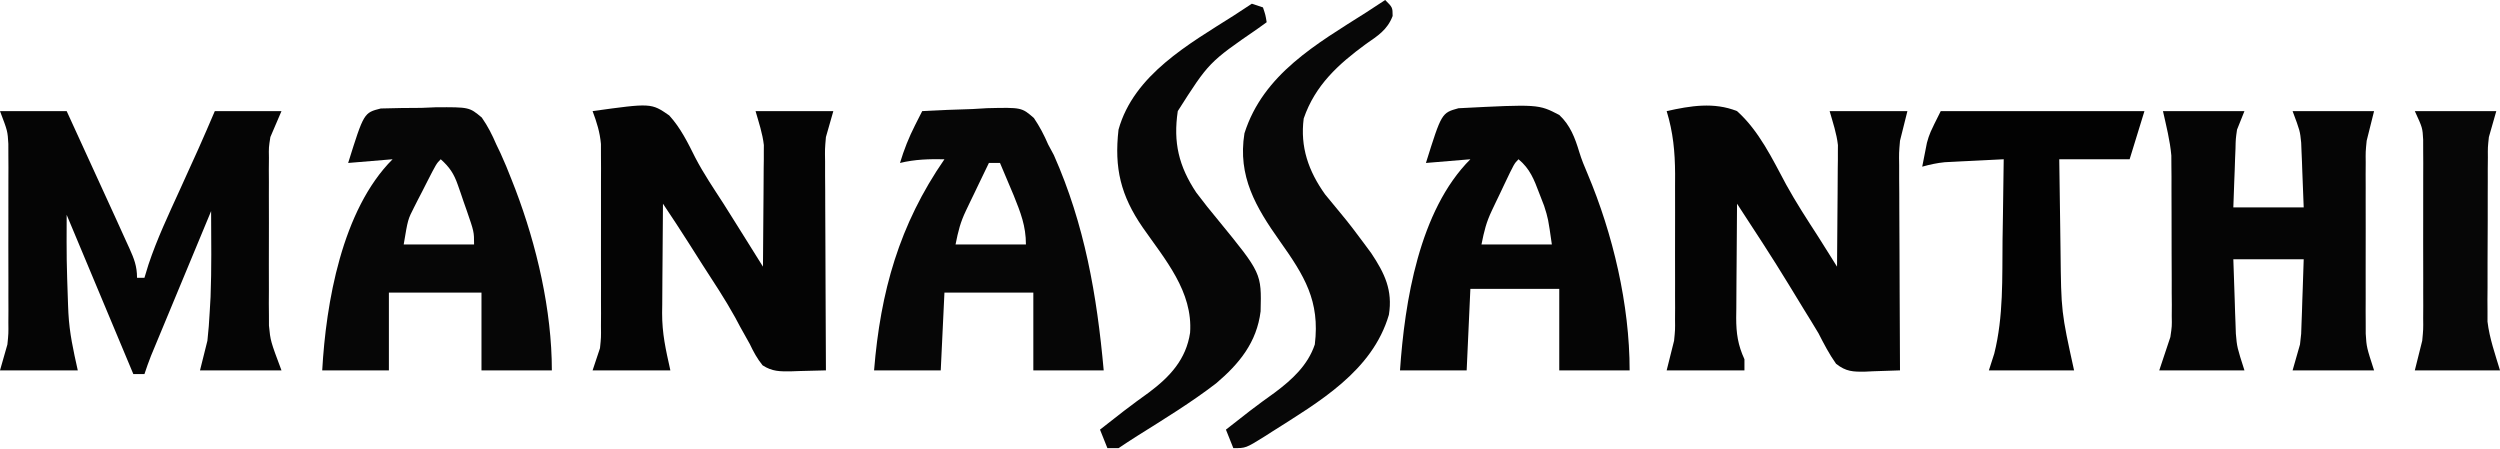
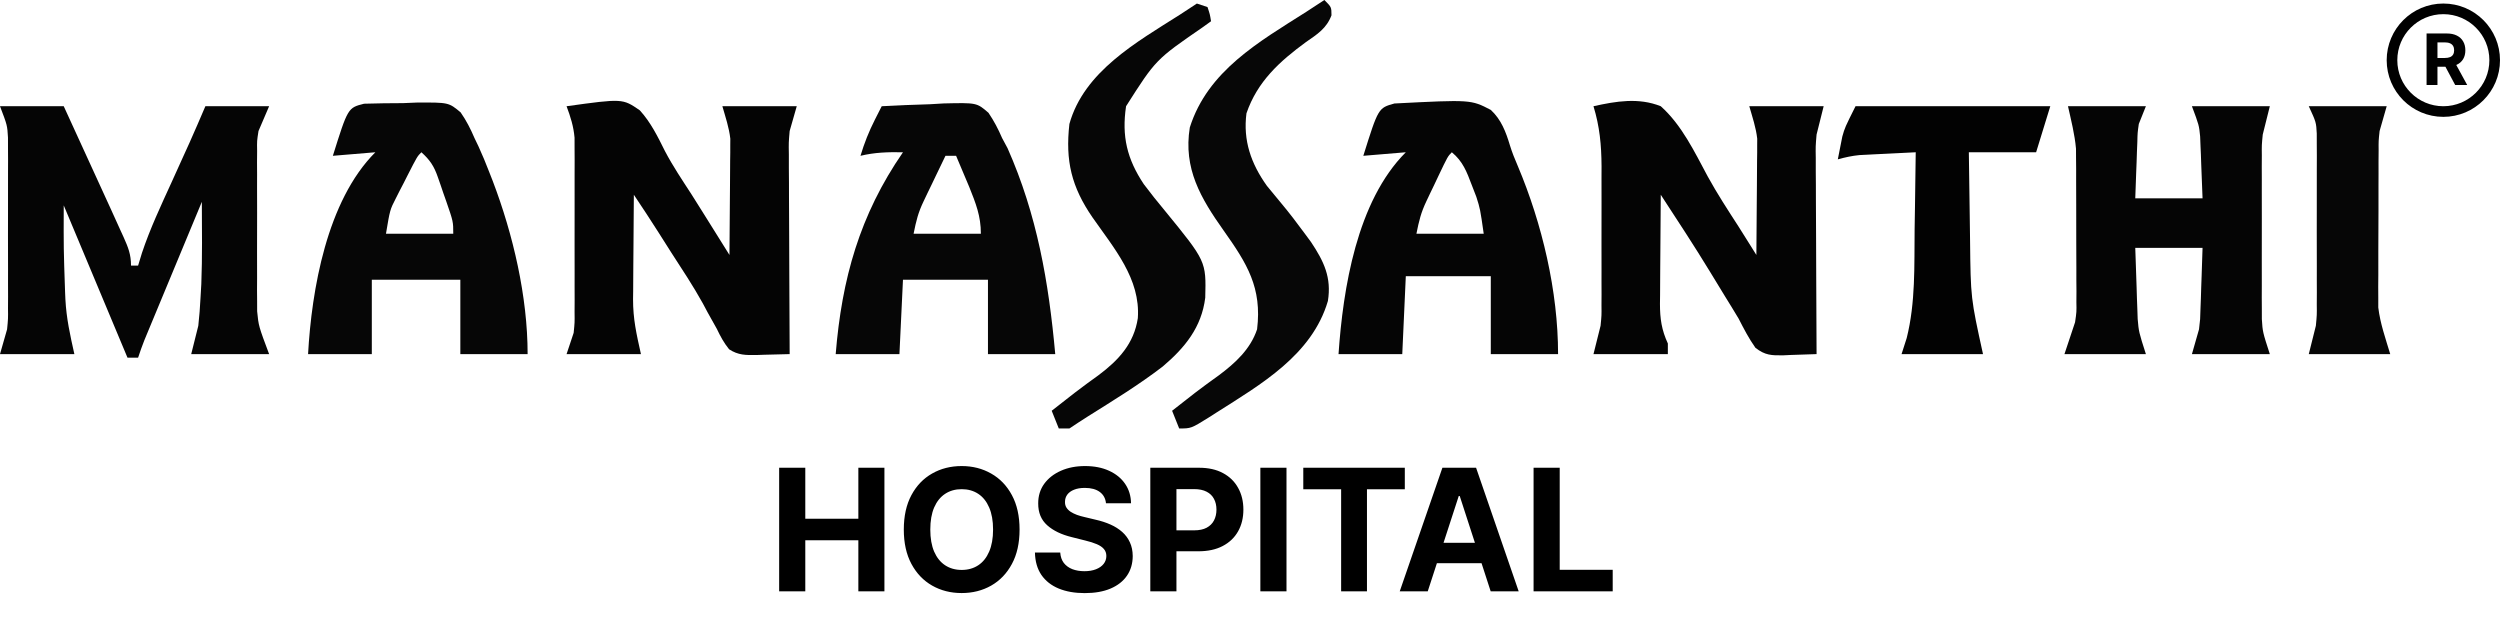
- <svg xmlns="http://www.w3.org/2000/svg" width="675" height="121" viewBox="0 0 675 121" fill="none">
+ <svg xmlns="http://www.w3.org/2000/svg" width="706" height="179" viewBox="0 0 706 179" fill="none">
  <path d="M0 30C5.94 30 11.88 30 18 30C20.224 34.856 22.448 39.712 24.671 44.569C25.426 46.219 26.182 47.869 26.938 49.518C28.028 51.899 29.118 54.279 30.207 56.66C30.541 57.39 30.876 58.119 31.221 58.871C32.153 60.911 33.078 62.955 34 65C34.298 65.65 34.596 66.3 34.903 66.969C36.185 69.834 37 71.823 37 75C37.66 75 38.32 75 39 75C39.361 73.817 39.722 72.633 40.094 71.414C42.391 64.525 45.492 57.975 48.5 51.375C49.377 49.439 50.253 47.503 51.129 45.567C51.922 43.815 52.718 42.064 53.514 40.314C55.048 36.893 56.523 33.446 58 30C63.94 30 69.88 30 76 30C75.01 32.31 74.02 34.62 73 37C72.559 39.814 72.559 39.814 72.612 42.609C72.598 44.186 72.598 44.186 72.583 45.795C72.589 46.912 72.595 48.029 72.602 49.18C72.599 50.347 72.596 51.514 72.593 52.717C72.591 55.18 72.596 57.642 72.609 60.105C72.625 63.855 72.609 67.605 72.59 71.356C72.592 73.755 72.596 76.155 72.602 78.555C72.596 79.668 72.589 80.78 72.583 81.927C72.593 82.985 72.602 84.042 72.612 85.132C72.615 86.51 72.615 86.51 72.619 87.915C73.03 92.078 73.03 92.078 76 100C68.74 100 61.48 100 54 100C54.66 97.36 55.32 94.72 56 92C56.283 89.353 56.501 86.777 56.625 84.125C56.7 82.828 56.775 81.531 56.852 80.195C57.151 72.471 57.028 64.729 57 57C54.596 62.783 52.193 68.568 49.792 74.352C48.974 76.32 48.157 78.289 47.339 80.257C46.164 83.083 44.99 85.911 43.816 88.738C43.45 89.62 43.083 90.501 42.705 91.409C42.365 92.23 42.025 93.05 41.674 93.896C41.374 94.618 41.075 95.339 40.766 96.083C40.12 97.7 39.551 99.348 39 101C38.01 101 37.02 101 36 101C30.06 86.81 24.12 72.62 18 58C17.96 70.204 17.96 70.204 18.375 82.375C18.406 83.09 18.437 83.806 18.469 84.543C18.764 90.012 19.777 94.498 21 100C14.07 100 7.14 100 0 100C0.66 97.69 1.32 95.38 2 93C2.295 90.038 2.295 90.038 2.259 87.068C2.265 85.947 2.271 84.826 2.278 83.67C2.274 82.478 2.27 81.287 2.266 80.059C2.268 78.818 2.269 77.576 2.271 76.298C2.273 73.014 2.265 69.73 2.254 66.446C2.25 64.438 2.254 62.429 2.261 60.421C2.273 56.55 2.272 52.679 2.266 48.809C2.27 47.615 2.274 46.421 2.278 45.191C2.272 44.073 2.265 42.955 2.259 41.803C2.257 40.824 2.256 39.846 2.254 38.838C2.056 35.401 2.056 35.401 0 30Z" fill="#050505" />
-   <path d="M450 30C456.405 28.573 462.742 27.505 469 30C474.953 35.331 478.528 42.891 482.266 49.843C484.928 54.689 487.937 59.297 490.938 63.938C491.928 65.507 492.917 67.079 493.902 68.652C494.595 69.757 495.287 70.862 496 72C496.05 67.144 496.086 62.288 496.11 57.431C496.12 55.781 496.133 54.132 496.151 52.482C496.175 50.101 496.187 47.721 496.195 45.34C496.206 44.611 496.216 43.881 496.227 43.13C496.227 42.429 496.227 41.729 496.227 41.008C496.234 40.098 496.234 40.098 496.241 39.171C495.894 36.043 494.864 33.026 494 30C500.93 30 507.86 30 515 30C514.34 32.64 513.68 35.28 513 38C512.718 41.308 512.718 41.308 512.773 44.6C512.773 46.461 512.773 46.461 512.773 48.359C512.784 49.674 512.794 50.989 512.805 52.344C512.808 53.722 512.811 55.101 512.813 56.48C512.821 60.083 512.84 63.687 512.863 67.29C512.883 70.977 512.892 74.665 512.902 78.352C512.924 85.568 512.958 92.784 513 100C510.577 100.105 508.159 100.182 505.734 100.242C504.708 100.291 504.708 100.291 503.662 100.341C500.291 100.404 498.429 100.337 495.737 98.221C493.875 95.597 492.467 92.864 491 90C489.746 87.889 488.456 85.804 487.162 83.718C485.737 81.416 484.334 79.102 482.934 76.785C478.449 69.421 473.714 62.218 469 55C468.95 60.178 468.914 65.356 468.89 70.534C468.88 72.294 468.866 74.054 468.849 75.815C468.825 78.349 468.813 80.883 468.805 83.418C468.794 84.202 468.784 84.985 468.773 85.792C468.773 90.025 469.238 93.163 471 97C471 97.99 471 98.98 471 100C464.07 100 457.14 100 450 100C450.66 97.36 451.32 94.72 452 92C452.293 89.075 452.293 89.075 452.259 86.262C452.265 85.207 452.271 84.152 452.278 83.066C452.274 81.951 452.27 80.836 452.266 79.688C452.268 78.519 452.269 77.351 452.271 76.147C452.273 73.686 452.269 71.226 452.261 68.765C452.25 65.012 452.261 61.26 452.273 57.508C452.272 55.109 452.27 52.711 452.266 50.313C452.27 49.198 452.274 48.083 452.278 46.934C452.242 40.936 451.749 35.746 450 30Z" fill="#040404" />
+   <path d="M450 30C456.405 28.573 462.742 27.505 469 30C474.953 35.331 478.528 42.891 482.266 49.843C484.928 54.689 487.937 59.297 490.938 63.938C491.928 65.508 492.917 67.079 493.902 68.653C494.595 69.757 495.287 70.862 496 72C496.05 67.144 496.086 62.288 496.11 57.431C496.12 55.781 496.133 54.132 496.151 52.482C496.175 50.101 496.187 47.721 496.195 45.34C496.206 44.611 496.216 43.881 496.227 43.13C496.227 42.429 496.227 41.729 496.227 41.008C496.234 40.099 496.234 40.099 496.241 39.171C495.894 36.043 494.864 33.026 494 30C500.93 30 507.86 30 515 30C514.34 32.64 513.68 35.28 513 38C512.718 41.308 512.718 41.308 512.773 44.6C512.773 46.461 512.773 46.461 512.773 48.359C512.784 49.674 512.794 50.989 512.805 52.344C512.808 53.723 512.811 55.101 512.813 56.48C512.821 60.084 512.84 63.687 512.863 67.29C512.883 70.978 512.892 74.665 512.902 78.352C512.924 85.568 512.958 92.784 513 100C510.577 100.105 508.159 100.182 505.734 100.242C504.708 100.291 504.708 100.291 503.662 100.341C500.291 100.404 498.429 100.337 495.737 98.221C493.875 95.597 492.467 92.865 491 90C489.746 87.89 488.456 85.804 487.162 83.718C485.737 81.416 484.334 79.102 482.934 76.785C478.449 69.421 473.714 62.219 469 55C468.95 60.178 468.914 65.356 468.89 70.534C468.88 72.294 468.866 74.055 468.849 75.815C468.825 78.349 468.813 80.884 468.805 83.418C468.794 84.202 468.784 84.985 468.773 85.793C468.773 90.025 469.238 93.163 471 97C471 97.99 471 98.98 471 100C464.07 100 457.14 100 450 100C450.66 97.36 451.32 94.72 452 92C452.293 89.075 452.293 89.075 452.259 86.262C452.265 85.207 452.271 84.153 452.278 83.066C452.274 81.951 452.27 80.836 452.266 79.688C452.268 78.519 452.269 77.351 452.271 76.147C452.273 73.687 452.269 71.226 452.261 68.765C452.25 65.013 452.261 61.261 452.273 57.508C452.272 55.11 452.27 52.711 452.266 50.313C452.27 49.198 452.274 48.083 452.278 46.935C452.242 40.936 451.749 35.746 450 30Z" fill="#040404" />
  <path d="M160 30C175.825 27.807 175.825 27.807 180.688 31.166C183.775 34.538 185.75 38.598 187.778 42.663C190.007 46.926 192.701 50.902 195.312 54.937C196.291 56.486 197.266 58.037 198.238 59.59C198.695 60.319 199.153 61.049 199.624 61.8C201.75 65.199 203.876 68.599 206 72C206.05 67.144 206.086 62.287 206.11 57.431C206.12 55.781 206.133 54.131 206.151 52.482C206.175 50.101 206.187 47.721 206.195 45.34C206.206 44.61 206.216 43.881 206.227 43.129C206.227 42.429 206.227 41.729 206.227 41.008C206.234 40.098 206.234 40.098 206.241 39.17C205.894 36.043 204.864 33.026 204 30C210.93 30 217.86 30 225 30C224.34 32.31 223.68 34.62 223 37C222.716 40.249 222.716 40.249 222.773 43.578C222.773 45.469 222.773 45.469 222.773 47.398C222.784 48.754 222.794 50.109 222.805 51.465C222.808 52.867 222.811 54.27 222.813 55.672C222.821 59.343 222.84 63.014 222.863 66.685C222.883 70.439 222.892 74.193 222.902 77.947C222.924 85.298 222.958 92.649 223 100C220.57 100.08 218.142 100.138 215.711 100.184C215.024 100.209 214.337 100.233 213.629 100.259C210.586 100.302 208.495 100.321 205.9 98.64C204.423 96.809 203.446 94.999 202.438 92.875C201.573 91.323 200.705 89.772 199.836 88.223C199.39 87.385 198.943 86.547 198.483 85.684C195.753 80.744 192.625 76.051 189.562 71.312C188.396 69.476 187.23 67.639 186.066 65.801C183.763 62.165 181.395 58.576 179 55C178.95 59.962 178.914 64.924 178.89 69.886C178.88 71.571 178.867 73.256 178.849 74.94C178.825 77.376 178.813 79.811 178.805 82.246C178.794 82.987 178.784 83.728 178.773 84.492C178.772 90.149 179.715 94.216 181 100C174.07 100 167.14 100 160 100C160.66 98.02 161.32 96.04 162 94C162.297 91.097 162.297 91.097 162.259 88.09C162.265 86.948 162.271 85.807 162.278 84.631C162.274 83.412 162.27 82.193 162.266 80.937C162.268 79.673 162.269 78.408 162.271 77.105C162.273 74.436 162.27 71.766 162.261 69.097C162.249 65.687 162.256 62.278 162.268 58.869C162.277 55.6 162.271 52.331 162.266 49.062C162.27 47.844 162.274 46.625 162.278 45.369C162.272 44.227 162.265 43.086 162.259 41.91C162.257 40.911 162.256 39.912 162.254 38.883C161.972 35.679 161.123 33.004 160 30Z" fill="#040404" />
  <path d="M584 30C591.26 30 598.52 30 606 30C605.34 31.65 604.68 33.3 604 35C603.642 37.504 603.642 37.504 603.586 40.082C603.547 41.013 603.509 41.945 603.469 42.904C603.422 44.344 603.422 44.344 603.375 45.812C603.336 46.791 603.298 47.771 603.258 48.779C603.164 51.186 603.081 53.593 603 56C609.27 56 615.54 56 622 56C621.886 52.791 621.759 49.583 621.625 46.375C621.594 45.471 621.563 44.568 621.531 43.637C621.473 42.312 621.473 42.312 621.414 40.961C621.383 40.154 621.351 39.348 621.319 38.517C621.001 35.355 621.001 35.355 619 30C626.26 30 633.52 30 641 30C640.34 32.64 639.68 35.28 639 38C638.707 40.973 638.707 40.973 638.741 43.846C638.735 44.924 638.729 46.002 638.722 47.112C638.726 48.252 638.73 49.392 638.734 50.566C638.732 51.759 638.731 52.952 638.729 54.181C638.727 56.693 638.731 59.205 638.739 61.718C638.75 65.553 638.739 69.389 638.727 73.225C638.728 75.672 638.73 78.119 638.734 80.566C638.73 81.708 638.726 82.85 638.722 84.026C638.728 85.101 638.735 86.176 638.741 87.283C638.743 88.221 638.744 89.158 638.746 90.124C638.975 93.746 638.975 93.746 641 100C633.74 100 626.48 100 619 100C619.66 97.69 620.32 95.38 621 93C621.353 90.115 621.353 90.115 621.414 87.285C621.453 86.27 621.491 85.255 621.531 84.209C621.562 83.171 621.593 82.132 621.625 81.062C621.664 79.997 621.702 78.932 621.742 77.834C621.836 75.223 621.919 72.612 622 70C615.73 70 609.46 70 603 70C603.114 73.688 603.241 77.375 603.375 81.062C603.406 82.101 603.437 83.139 603.469 84.209C603.507 85.224 603.546 86.239 603.586 87.285C603.633 88.675 603.633 88.675 603.681 90.094C603.998 93.738 603.998 93.738 606 100C598.41 100 590.82 100 583 100C583.99 97.03 584.98 94.06 586 91C586.429 88.068 586.429 88.068 586.372 85.348C586.379 84.336 586.385 83.325 586.391 82.283C586.382 81.22 586.373 80.157 586.363 79.062C586.364 77.942 586.364 76.822 586.365 75.668C586.362 73.312 586.353 70.955 586.336 68.599C586.313 65.011 586.316 61.424 586.322 57.836C586.317 55.536 586.31 53.237 586.301 50.938C586.302 49.343 586.302 49.343 586.304 47.717C586.294 46.706 586.284 45.694 586.275 44.652C586.27 43.776 586.265 42.899 586.261 41.996C585.908 37.942 584.883 33.972 584 30Z" fill="#050505" />
  <path d="M374 0C376 2 376 2 376.012 4.32C374.6 8.06 371.982 9.676 368.812 11.875C361.357 17.338 355.086 23.001 352 32C351.01 39.67 353.285 46.198 357.766 52.473C359.105 54.136 360.464 55.785 361.84 57.418C364.105 60.126 366.222 62.905 368.312 65.75C368.948 66.611 369.584 67.472 370.238 68.359C373.87 73.803 376.066 78.376 375 85C370.512 100.253 356.09 108.526 343.438 116.562C342.747 117.004 342.056 117.446 341.344 117.902C336.363 121 336.363 121 333 121C332.34 119.35 331.68 117.7 331 116C332.333 114.957 333.666 113.916 335 112.875C335.821 112.233 336.642 111.591 337.488 110.93C339.691 109.237 341.929 107.616 344.188 106C348.847 102.524 353.134 98.598 355 93C356.434 81.238 352.174 74.445 345.56 65.111C339.075 55.955 334.135 47.605 336 36C341.068 19.992 355.54 11.822 368.875 3.354C370.597 2.257 372.301 1.133 374 0Z" fill="#070707" />
  <path d="M338 1C338.99 1.33 339.98 1.66 341 2C341.688 4.062 341.688 4.062 342 6C341.227 6.557 340.453 7.114 339.656 7.688C326.394 16.821 326.394 16.821 318 30C316.735 38.491 318.279 44.907 323 52C324.913 54.554 326.895 57.025 328.938 59.477C340.623 73.774 340.623 73.774 340.363 84.062C339.33 92.419 334.629 98.182 328.367 103.492C321.594 108.702 314.245 113.179 307.018 117.722C305.33 118.791 303.662 119.892 302 121C301.01 121 300.02 121 299 121C298.34 119.35 297.68 117.7 297 116C298.333 114.957 299.666 113.916 301 112.875C301.82 112.234 302.64 111.594 303.484 110.934C305.711 109.222 307.971 107.577 310.25 105.938C315.889 101.714 320.24 97.034 321.324 89.852C322.114 78.725 314.58 70.09 308.516 61.39C302.606 52.8 300.813 45.418 302 35C306.126 20.184 321.034 11.876 333.166 4.17C334.79 3.134 336.397 2.069 338 1Z" fill="#060606" />
  <path d="M524 30C542.15 30 560.3 30 579 30C577.68 34.29 576.36 38.58 575 43C568.73 43 562.46 43 556 43C556.074 49.19 556.158 55.378 556.262 61.567C556.295 63.667 556.324 65.768 556.346 67.869C556.522 84.162 556.522 84.162 560 100C552.41 100 544.82 100 537 100C537.481 98.499 537.962 96.999 538.457 95.453C540.968 85.408 540.575 75.044 540.688 64.75C540.721 62.637 540.755 60.523 540.791 58.41C540.875 53.273 540.942 48.137 541 43C538.083 43.141 535.167 43.288 532.25 43.438C531.425 43.477 530.6 43.516 529.75 43.557C528.951 43.599 528.152 43.64 527.328 43.684C526.595 43.72 525.862 43.757 525.106 43.795C522.988 44.001 521.048 44.431 519 45C519.26 43.623 519.534 42.248 519.812 40.875C519.963 40.109 520.114 39.344 520.27 38.555C521 36 521 36 524 30Z" fill="#020202" />
  <path d="M652 30C659.26 30 666.52 30 674 30C673.34 32.31 672.68 34.62 672 37C671.7 39.771 671.7 39.771 671.725 42.501C671.716 43.529 671.706 44.558 671.696 45.617C671.697 46.709 671.698 47.801 671.699 48.926C671.695 50.069 671.691 51.211 671.686 52.389C671.681 54.8 671.68 57.211 671.684 59.623C671.687 63.29 671.664 66.956 671.639 70.623C671.636 72.974 671.636 75.325 671.637 77.676C671.628 78.761 671.618 79.847 671.609 80.966C671.618 82.522 671.618 82.522 671.628 84.111C671.627 85.009 671.626 85.907 671.626 86.832C672.157 91.332 673.698 95.66 675 100C667.41 100 659.82 100 652 100C652.66 97.36 653.32 94.72 654 92C654.294 88.932 654.294 88.932 654.259 85.939C654.265 84.814 654.271 83.69 654.278 82.531C654.274 81.341 654.27 80.152 654.266 78.926C654.268 77.684 654.269 76.442 654.271 75.162C654.273 71.881 654.265 68.6 654.254 65.319C654.25 63.31 654.254 61.3 654.261 59.291C654.273 55.419 654.272 51.547 654.266 47.676C654.27 46.48 654.274 45.284 654.278 44.052C654.272 42.937 654.265 41.822 654.259 40.673C654.257 39.696 654.256 38.718 654.254 37.711C654.085 34.528 654.085 34.528 652 30Z" fill="#060606" />
  <path d="M117.666 28.964C126.7 28.917 126.7 28.917 130.079 31.731C131.714 34.083 132.874 36.367 134 38.999C134.371 39.772 134.742 40.545 135.125 41.34C136.215 43.699 137.185 46.077 138.125 48.499C138.466 49.369 138.806 50.239 139.157 51.134C144.915 66.267 149 83.76 149 99.999H130V78.999H105V99.999H87C88.004 81.92 92.278 56.722 106 42.999L94 43.999C98.249 30.442 98.25 30.442 102.815 29.29C106.483 29.188 110.143 29.121 113.812 29.125L117.666 28.964ZM119 42.999C117.831 44.169 117.83 44.169 115.117 49.482L114 51.687L112.883 53.834L111.812 55.949C110.125 59.247 110.125 59.247 109 65.999H128C128 62.585 128 62.584 126.014 56.839L125.188 54.499L124.396 52.16L123.605 49.906C122.556 46.89 121.383 45.138 119 42.999Z" fill="#060606" />
  <path d="M266.52 29.209C275.835 28.992 275.836 28.992 279.146 31.857C280.717 34.176 281.894 36.43 283 39L284.539 41.864C292.862 60.636 296.166 79.672 298 100H279V79H255L254 100H236C237.717 78.773 242.78 60.691 255 43C250.839 42.919 247.053 43.018 243 44C244.076 40.413 245.385 37.112 247.078 33.781L248.169 31.627L249 30C253.541 29.738 258.079 29.579 262.625 29.438L266.52 29.209ZM267 44C266.065 45.931 265.132 47.864 264.205 49.799L263.062 52.188L261.932 54.518L260.848 56.793C259.289 60.035 258.74 62.3 258 66H277C277 61.007 275.557 57.388 273.711 52.789L270 44H267Z" fill="#060606" />
-   <path d="M393.784 29.226C415.386 28.122 415.386 28.122 421.002 31.04C423.946 33.766 425.266 37.259 426.399 41.037C427.016 43.051 427.781 44.931 428.617 46.863C435.505 63.176 440 82.264 440 100H421V78H397L396 100H378C379.266 81.566 383.141 56.859 397 43L385 44C389.234 30.491 389.234 30.491 393.784 29.226ZM410 43C408.852 44.148 408.851 44.148 406.117 49.886L405 52.25L403.883 54.566L402.812 56.828C401.278 60.052 400.734 62.328 400 66H419C418 59 418 59 416.914 55.578L415.625 52.25C414.203 48.499 413.124 45.594 410 43Z" fill="#050505" />
+   <path d="M393.784 29.226C415.386 28.122 415.386 28.121 421.002 31.04C423.946 33.766 425.266 37.259 426.399 41.037C427.016 43.051 427.781 44.93 428.617 46.863C435.505 63.176 440 82.264 440 99.999H421V77.999H397L396 99.999H378C379.266 81.566 383.141 56.858 397 42.999L385 43.999C389.234 30.491 389.234 30.491 393.784 29.226ZM410 42.999C408.852 44.148 408.851 44.148 406.117 49.886L405 52.249L403.883 54.566L402.812 56.828C401.278 60.051 400.734 62.328 400 65.999H419C418 59 418 58.999 416.914 55.578L415.625 52.249C414.203 48.498 413.124 45.594 410 42.999Z" fill="#050505" />
+   <path d="M220.034 167V132.091H227.415V146.494H242.398V132.091H249.761V167H242.398V152.58H227.415V167H220.034ZM287.926 149.545C287.926 153.352 287.205 156.591 285.761 159.261C284.33 161.932 282.375 163.972 279.898 165.381C277.432 166.778 274.659 167.477 271.58 167.477C268.477 167.477 265.693 166.773 263.227 165.364C260.761 163.955 258.813 161.915 257.381 159.244C255.949 156.574 255.233 153.341 255.233 149.545C255.233 145.739 255.949 142.5 257.381 139.83C258.813 137.159 260.761 135.125 263.227 133.727C265.693 132.318 268.477 131.614 271.58 131.614C274.659 131.614 277.432 132.318 279.898 133.727C282.375 135.125 284.33 137.159 285.761 139.83C287.205 142.5 287.926 145.739 287.926 149.545ZM280.443 149.545C280.443 147.08 280.074 145 279.335 143.307C278.608 141.614 277.58 140.33 276.25 139.455C274.92 138.58 273.364 138.142 271.58 138.142C269.795 138.142 268.239 138.58 266.909 139.455C265.58 140.33 264.545 141.614 263.807 143.307C263.08 145 262.716 147.08 262.716 149.545C262.716 152.011 263.08 154.091 263.807 155.784C264.545 157.477 265.58 158.761 266.909 159.636C268.239 160.511 269.795 160.949 271.58 160.949C273.364 160.949 274.92 160.511 276.25 159.636C277.58 158.761 278.608 157.477 279.335 155.784C280.074 154.091 280.443 152.011 280.443 149.545ZM312.331 142.131C312.195 140.756 311.609 139.687 310.575 138.926C309.541 138.165 308.138 137.784 306.365 137.784C305.161 137.784 304.143 137.955 303.314 138.295C302.484 138.625 301.848 139.085 301.405 139.676C300.973 140.267 300.757 140.938 300.757 141.688C300.734 142.312 300.865 142.858 301.149 143.324C301.445 143.79 301.848 144.193 302.359 144.534C302.871 144.864 303.462 145.153 304.132 145.403C304.803 145.642 305.518 145.847 306.28 146.017L309.416 146.767C310.939 147.108 312.337 147.562 313.609 148.131C314.882 148.699 315.984 149.398 316.916 150.227C317.848 151.057 318.57 152.034 319.081 153.159C319.604 154.284 319.871 155.574 319.882 157.028C319.871 159.165 319.325 161.017 318.246 162.585C317.178 164.142 315.632 165.352 313.609 166.216C311.598 167.068 309.172 167.494 306.331 167.494C303.513 167.494 301.058 167.062 298.967 166.199C296.888 165.335 295.263 164.057 294.092 162.364C292.933 160.659 292.325 158.551 292.268 156.04H299.411C299.49 157.21 299.825 158.187 300.416 158.972C301.018 159.744 301.82 160.33 302.82 160.727C303.831 161.114 304.973 161.307 306.246 161.307C307.496 161.307 308.581 161.125 309.501 160.761C310.433 160.398 311.155 159.892 311.666 159.244C312.178 158.597 312.433 157.852 312.433 157.011C312.433 156.227 312.2 155.568 311.734 155.034C311.28 154.5 310.609 154.045 309.723 153.67C308.848 153.295 307.774 152.955 306.501 152.648L302.7 151.693C299.757 150.977 297.433 149.858 295.729 148.335C294.024 146.812 293.178 144.761 293.189 142.182C293.178 140.068 293.74 138.222 294.876 136.642C296.024 135.062 297.598 133.83 299.598 132.943C301.598 132.057 303.871 131.614 306.416 131.614C309.007 131.614 311.268 132.057 313.2 132.943C315.143 133.83 316.655 135.062 317.734 136.642C318.814 138.222 319.371 140.051 319.405 142.131H312.331ZM324.847 167V132.091H338.619C341.267 132.091 343.523 132.597 345.386 133.608C347.25 134.608 348.67 136 349.648 137.784C350.636 139.557 351.131 141.602 351.131 143.92C351.131 146.239 350.631 148.284 349.631 150.057C348.631 151.83 347.182 153.21 345.284 154.199C343.398 155.187 341.114 155.682 338.432 155.682H329.653V149.767H337.239C338.659 149.767 339.83 149.523 340.75 149.034C341.682 148.534 342.375 147.847 342.83 146.972C343.295 146.085 343.528 145.068 343.528 143.92C343.528 142.761 343.295 141.75 342.83 140.886C342.375 140.011 341.682 139.335 340.75 138.858C339.818 138.369 338.636 138.125 337.205 138.125H332.227V167H324.847ZM363.305 132.091V167H355.925V132.091H363.305ZM368.048 138.176V132.091H396.719V138.176H386.031V167H378.736V138.176H368.048ZM403.192 167H395.283L407.334 132.091H416.845L428.879 167H420.97L412.226 140.068H411.953L403.192 167ZM402.697 153.278H421.379V159.04H402.697V153.278ZM433.081 167V132.091H440.462V160.915H455.428V167H433.081Z" fill="black" />
+   <path d="M685.264 24V9.455H691.003C692.101 9.455 693.039 9.651 693.815 10.044C694.597 10.432 695.191 10.984 695.598 11.699C696.01 12.409 696.216 13.245 696.216 14.206C696.216 15.172 696.008 16.003 695.591 16.699C695.174 17.39 694.571 17.921 693.78 18.29C692.994 18.659 692.042 18.844 690.925 18.844H687.082V16.372H690.428C691.015 16.372 691.502 16.292 691.891 16.131C692.279 15.97 692.568 15.728 692.757 15.406C692.951 15.084 693.048 14.684 693.048 14.206C693.048 13.723 692.951 13.316 692.757 12.984C692.568 12.653 692.277 12.402 691.884 12.232C691.495 12.056 691.005 11.969 690.413 11.969H688.339V24H685.264ZM693.119 17.381L696.734 24H693.339L689.803 17.381H693.119Z" fill="black" />
+   <circle cx="690" cy="17" r="14.5" stroke="black" stroke-width="3" />
</svg>
